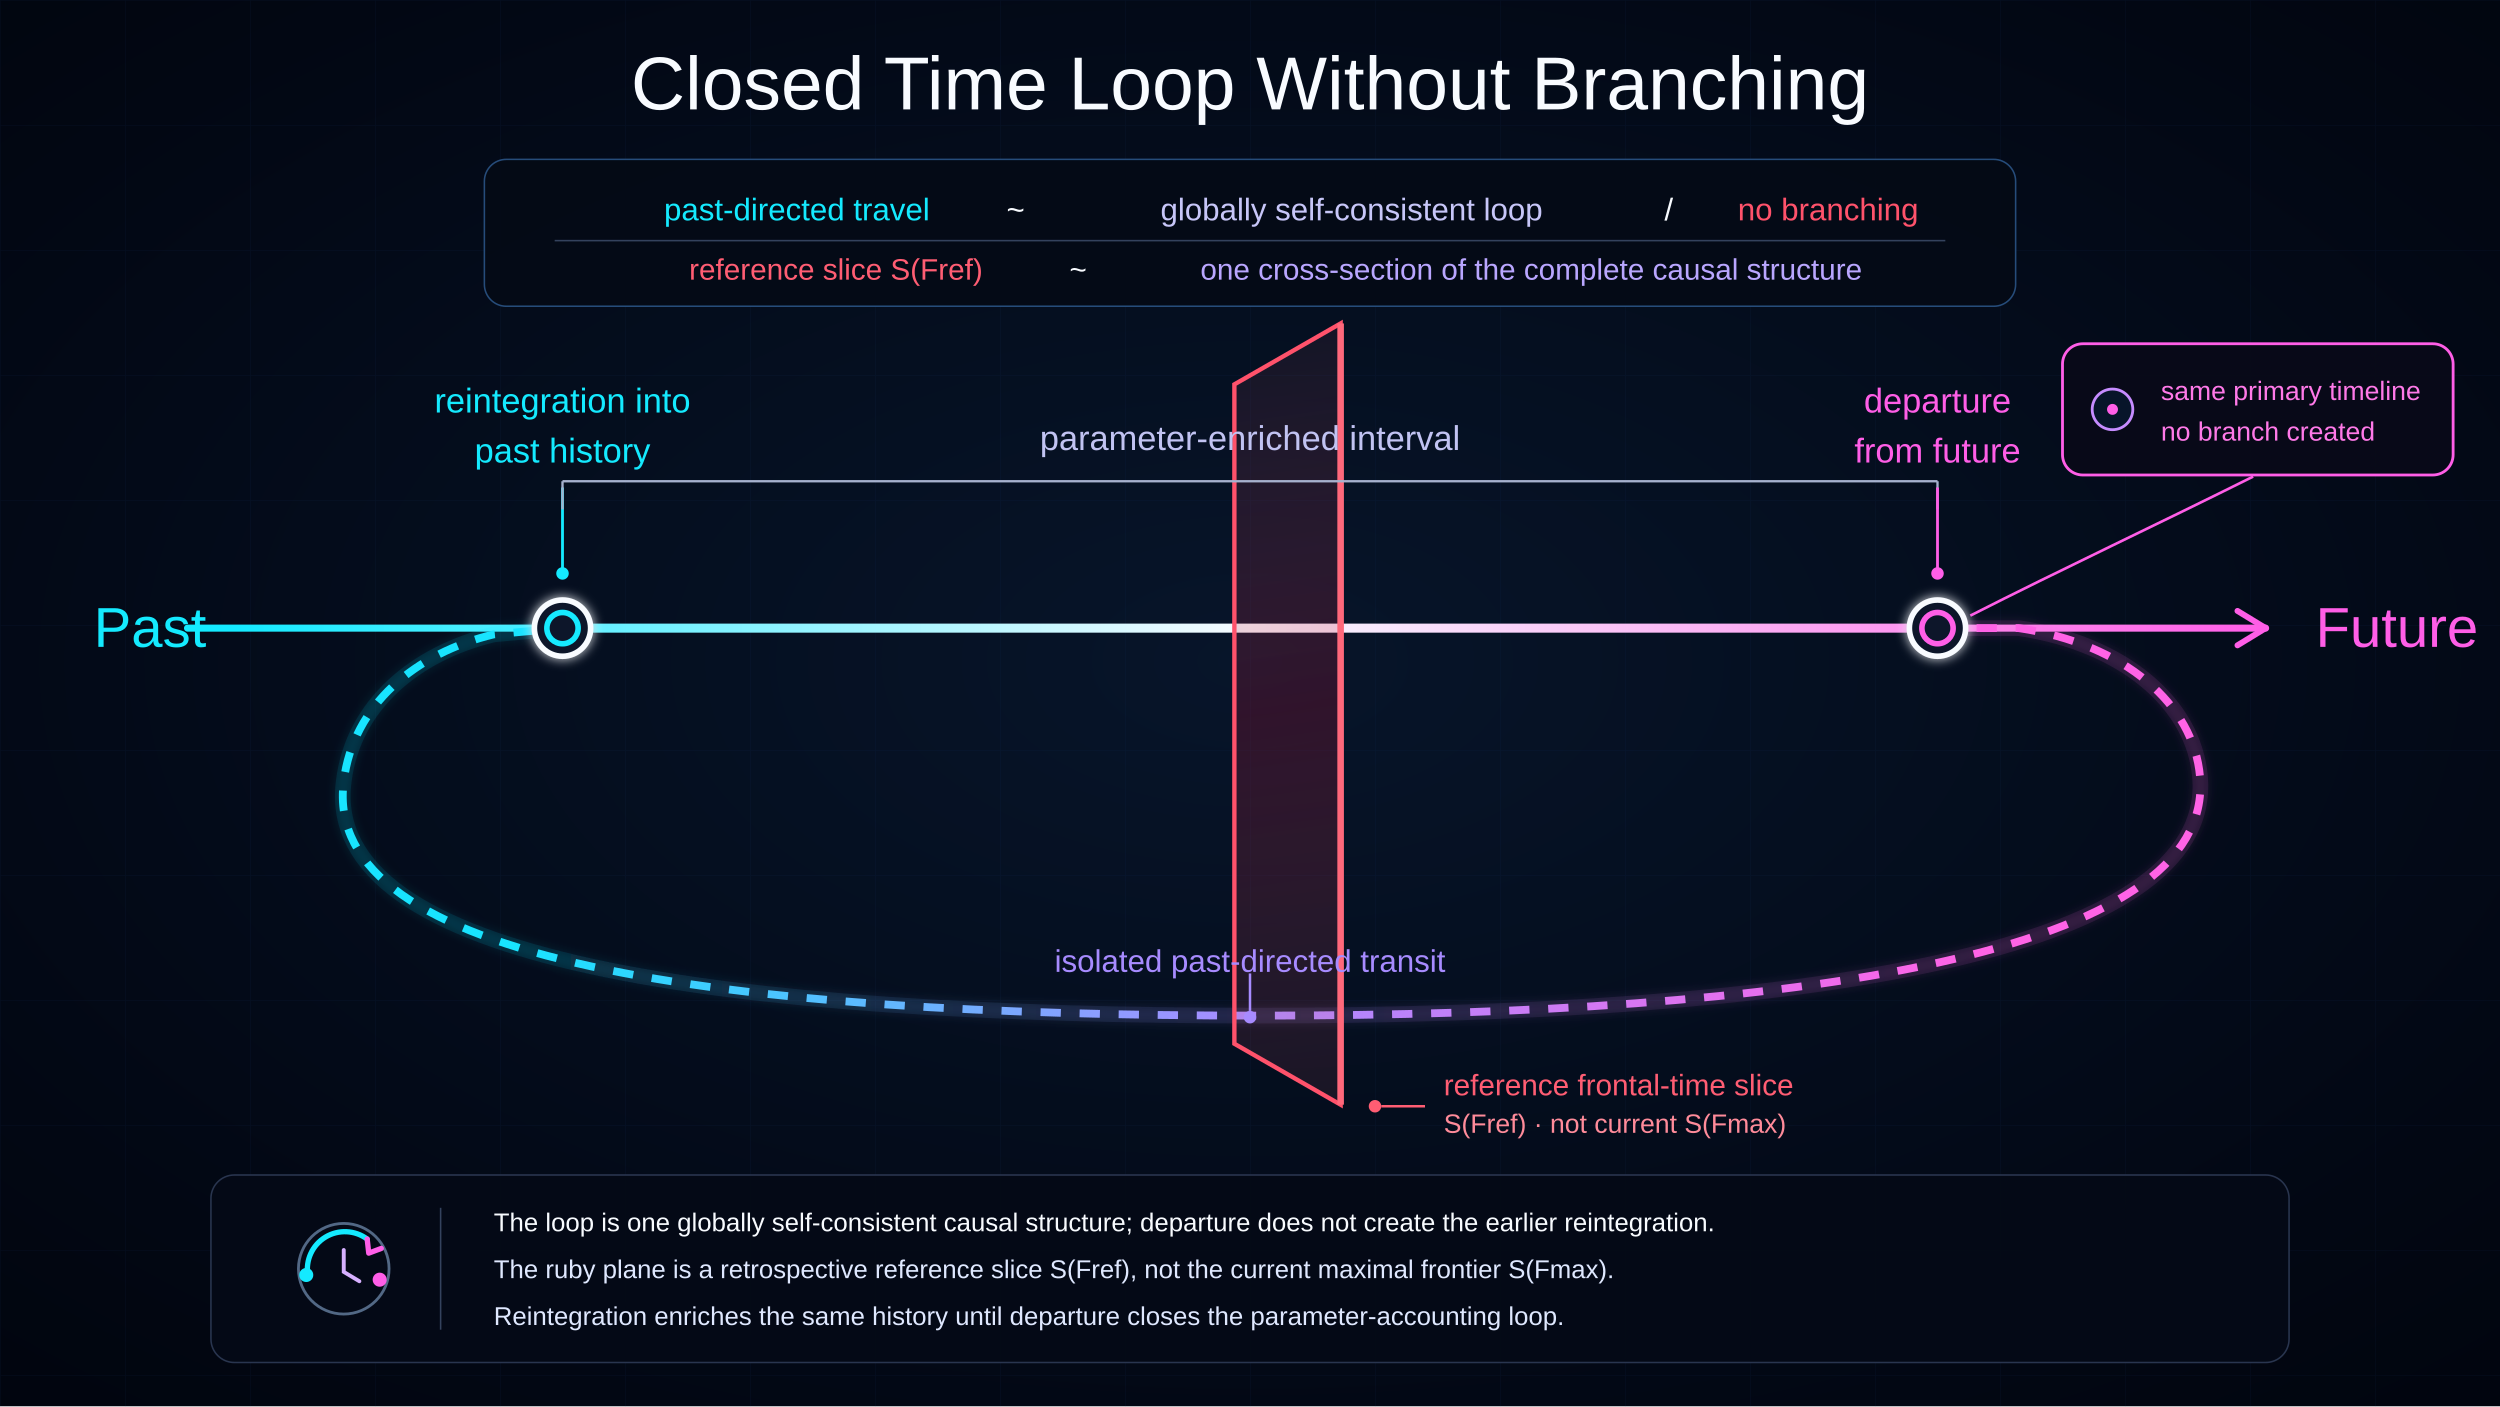
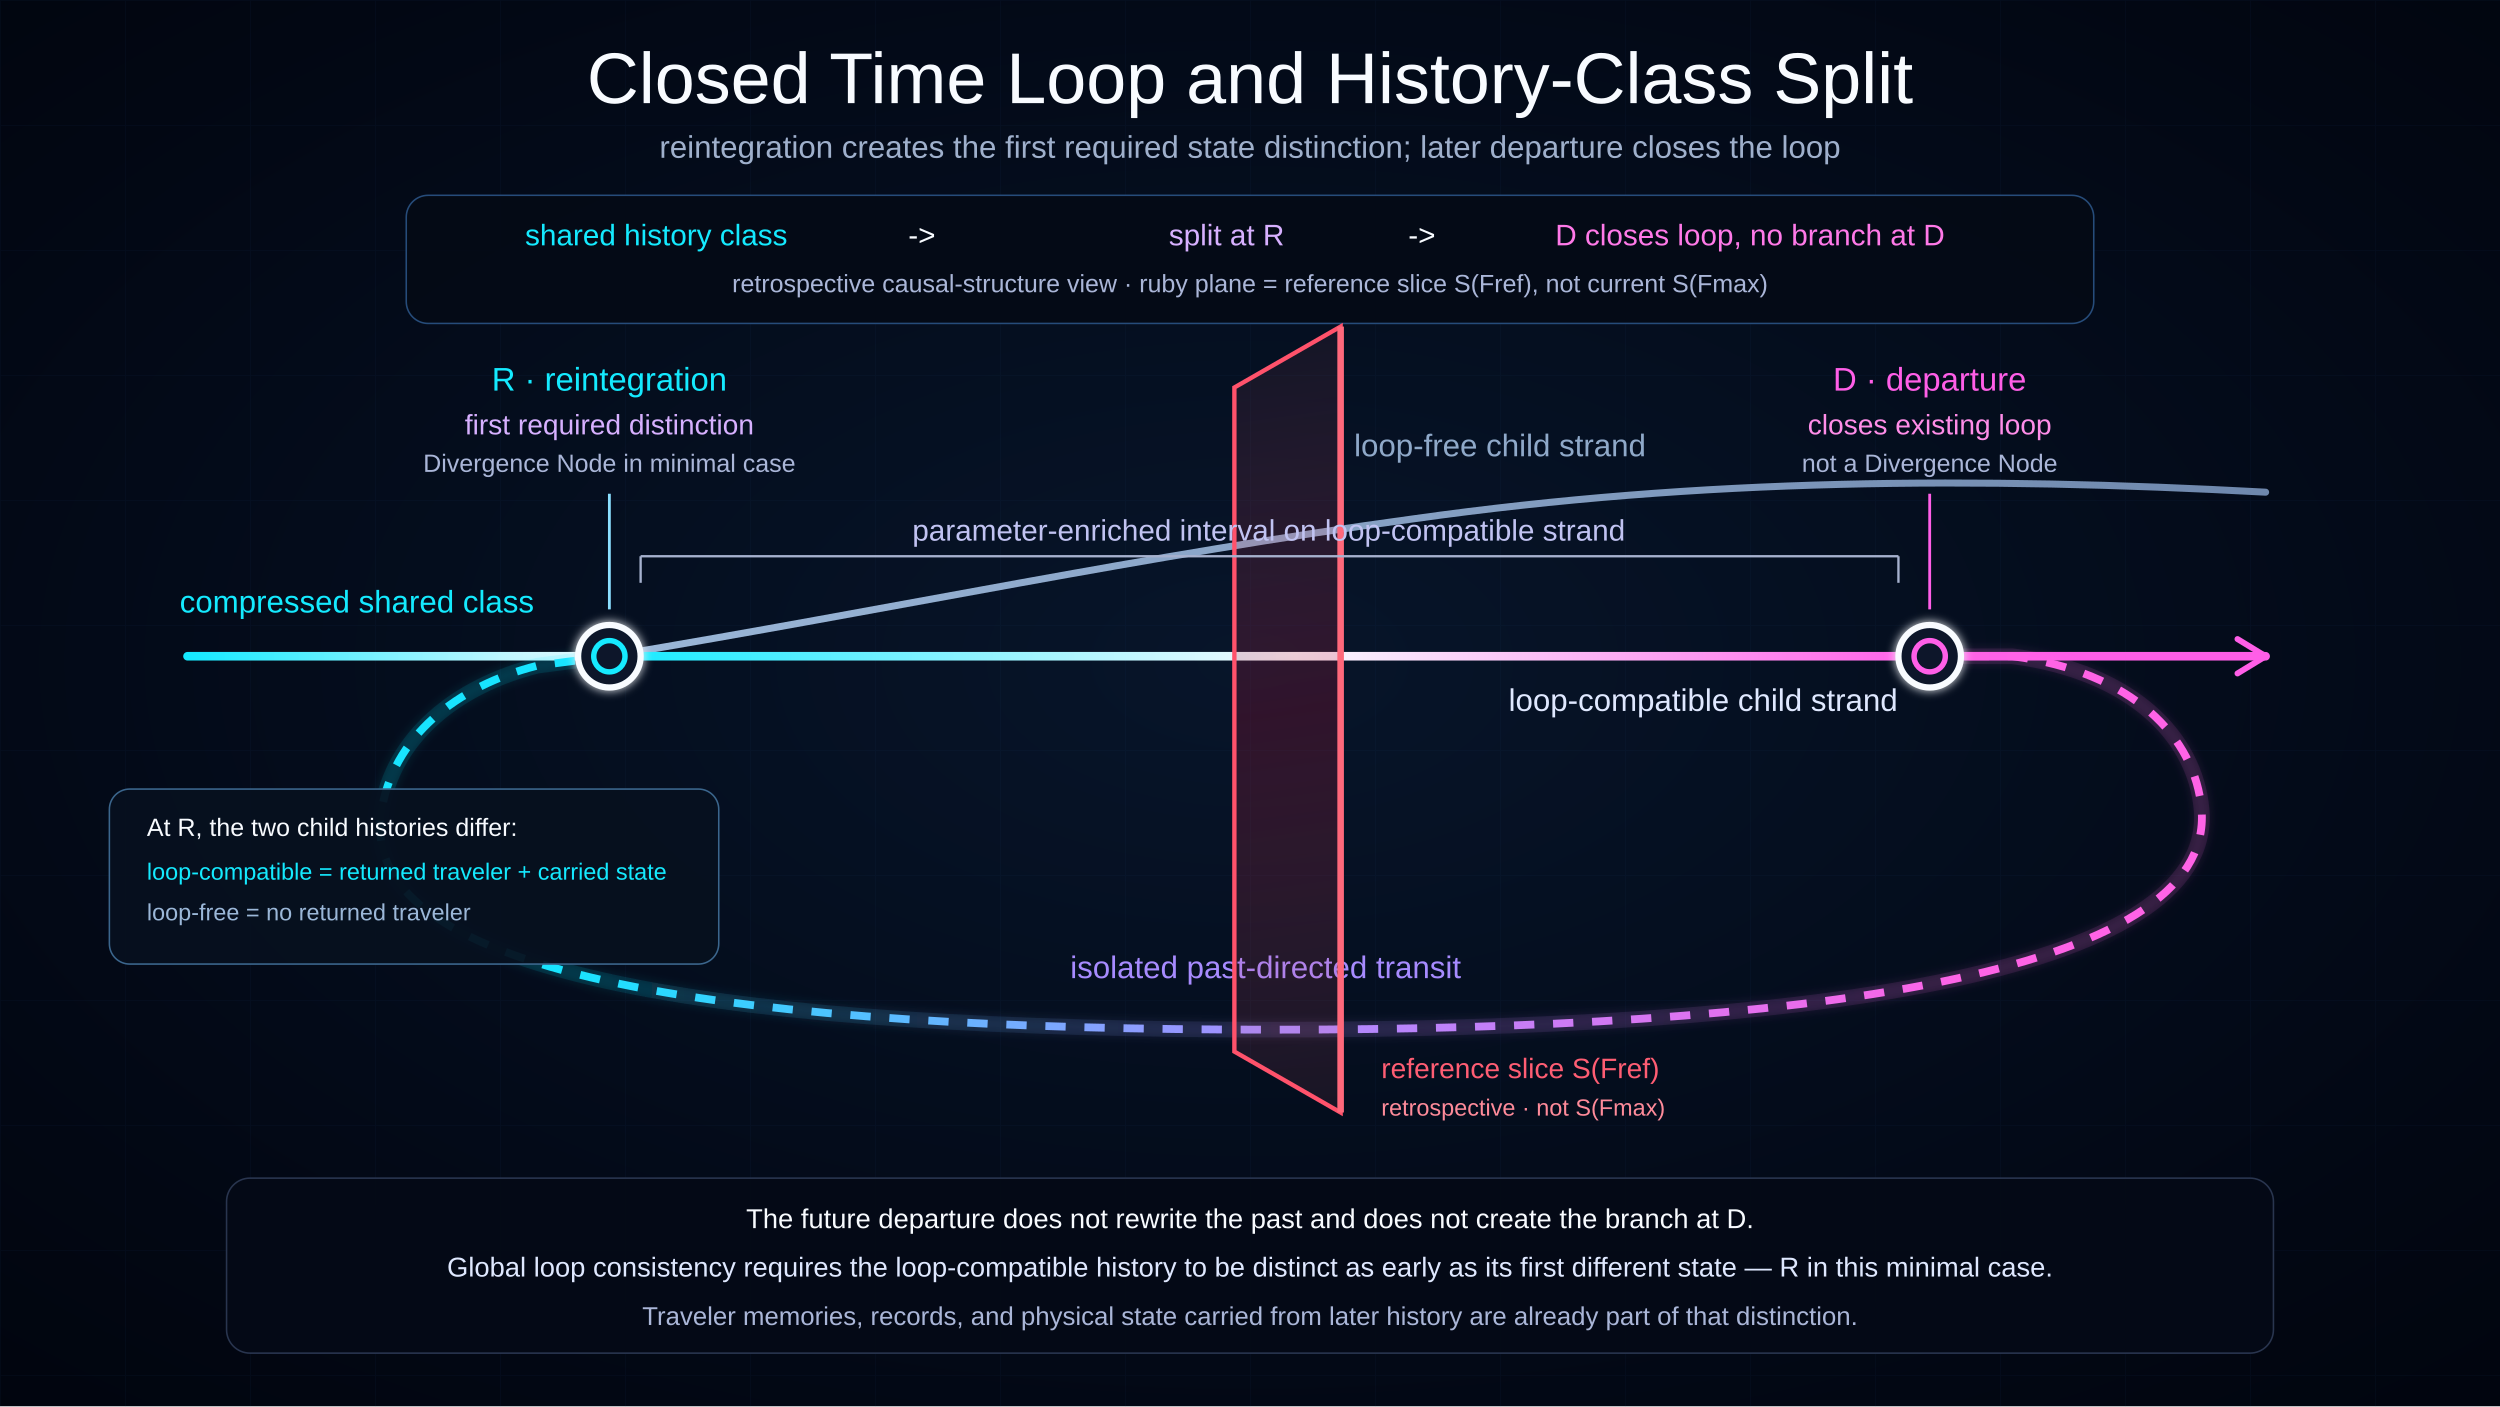
<svg xmlns="http://www.w3.org/2000/svg" viewBox="0 0 1600 900" role="img" aria-labelledby="title desc">
  <defs>
    <radialGradient id="bg" cx="50%" cy="47%" r="86%">
      <stop offset="0" stop-color="#07152a" />
      <stop offset="0.68" stop-color="#020713" />
      <stop offset="1" stop-color="#00030a" />
    </radialGradient>
-     <linearGradient id="history" x1="150" y1="402" x2="1450" y2="402" gradientUnits="userSpaceOnUse">
+     <linearGradient id="shared" x1="120" y1="420" x2="390" y2="420" gradientUnits="userSpaceOnUse">
      <stop offset="0" stop-color="#14eaff" />
-       <stop offset="0.50" stop-color="#f7fbff" />
+       <stop offset="1" stop-color="#f8fbff" />
+     </linearGradient>
+     <linearGradient id="loopHistory" x1="390" y1="420" x2="1235" y2="420" gradientUnits="userSpaceOnUse">
+       <stop offset="0" stop-color="#14eaff" />
+       <stop offset="0.52" stop-color="#f8fbff" />
      <stop offset="1" stop-color="#ff5ee7" />
    </linearGradient>
-     <linearGradient id="enrichment" x1="360" y1="402" x2="1240" y2="402" gradientUnits="userSpaceOnUse">
-       <stop offset="0" stop-color="#28dfff" stop-opacity="0.34" />
-       <stop offset="0.50" stop-color="#f8fbff" stop-opacity="0.58" />
+     <linearGradient id="freeHistory" x1="390" y1="420" x2="1450" y2="315" gradientUnits="userSpaceOnUse">
+       <stop offset="0" stop-color="#9bb7d8" />
+       <stop offset="1" stop-color="#6f88ad" />
+     </linearGradient>
+     <linearGradient id="loop" x1="1260" y1="510" x2="365" y2="510" gradientUnits="userSpaceOnUse">
+       <stop offset="0" stop-color="#ff63e6" />
+       <stop offset="0.5" stop-color="#a88cff" />
+       <stop offset="1" stop-color="#18e4ff" />
+     </linearGradient>
+     <linearGradient id="enrichment" x1="390" y1="420" x2="1235" y2="420" gradientUnits="userSpaceOnUse">
+       <stop offset="0" stop-color="#28dfff" stop-opacity="0.32" />
+       <stop offset="0.5" stop-color="#f8fbff" stop-opacity="0.58" />
      <stop offset="1" stop-color="#ff62e5" stop-opacity="0.38" />
    </linearGradient>
-     <linearGradient id="loop" x1="1260" y1="510" x2="330" y2="510" gradientUnits="userSpaceOnUse">
-       <stop offset="0" stop-color="#ff63e6" />
-       <stop offset="0.50" stop-color="#a88cff" />
-       <stop offset="1" stop-color="#18e4ff" />
-     </linearGradient>
-     <linearGradient id="plane" x1="790" y1="220" x2="858" y2="706" gradientUnits="userSpaceOnUse">
+     <linearGradient id="plane" x1="790" y1="220" x2="858" y2="710" gradientUnits="userSpaceOnUse">
      <stop offset="0" stop-color="#ff697c" stop-opacity="0.06" />
      <stop offset="0.48" stop-color="#b31235" stop-opacity="0.24" />
      <stop offset="1" stop-color="#ff697c" stop-opacity="0.08" />
    </linearGradient>
-     <filter id="nodeGlow" x="-90%" y="-90%" width="280%" height="280%">
-       <feGaussianBlur stdDeviation="3.5" result="blur" />
-       <feMerge>
-         <feMergeNode in="blur" />
-         <feMergeNode in="SourceGraphic" />
-       </feMerge>
-     </filter>
-     <filter id="lineGlow" x="-30%" y="-100%" width="160%" height="300%">
+     <filter id="glow" x="-80%" y="-80%" width="260%" height="260%">
      <feGaussianBlur stdDeviation="3.2" result="blur" />
      <feMerge>
        <feMergeNode in="blur" />
        <feMergeNode in="SourceGraphic" />
      </feMerge>
    </filter>
    <pattern id="grid" width="80" height="80" patternUnits="userSpaceOnUse">
-       <path d="M80 0H0V80" fill="none" stroke="#16426f" stroke-opacity="0.12" stroke-width="1" />
+       <path d="M80 0H0V80" fill="none" stroke="#16426f" stroke-opacity="0.10" />
    </pattern>
  </defs>
  <rect width="1600" height="900" fill="url(#bg)" />
  <rect width="1600" height="900" fill="url(#grid)" />
-   <text x="800" y="70" fill="#f8fbff" font-family="Segoe UI, Arial, sans-serif" font-size="48" text-anchor="middle">Closed Time Loop Without Branching</text>
-   <rect x="310" y="102" width="980" height="94" rx="14" fill="#050a16" fill-opacity="0.94" stroke="#264c7a" />
-   <text x="510" y="141" fill="#14eaff" font-family="Segoe UI, Arial, sans-serif" font-size="20" text-anchor="middle">past-directed travel</text>
-   <text x="650" y="141" fill="#f8fbff" font-family="Segoe UI, Arial, sans-serif" font-size="20" text-anchor="middle">~</text>
-   <text x="865" y="141" fill="#c7c6f8" font-family="Segoe UI, Arial, sans-serif" font-size="20" text-anchor="middle">globally self-consistent loop</text>
-   <text x="1068" y="141" fill="#f8fbff" font-family="Segoe UI, Arial, sans-serif" font-size="20" text-anchor="middle">/</text>
-   <text x="1170" y="141" fill="#ff526b" font-family="Segoe UI, Arial, sans-serif" font-size="20" text-anchor="middle">no branching</text>
-   <line x1="355" y1="154" x2="1245" y2="154" stroke="#34425d" />
-   <text x="535" y="179" fill="#ff5d73" font-family="Segoe UI, Arial, sans-serif" font-size="19" text-anchor="middle">reference slice S(Fref)</text>
-   <text x="690" y="179" fill="#f8fbff" font-family="Segoe UI, Arial, sans-serif" font-size="19" text-anchor="middle">~</text>
-   <text x="980" y="179" fill="#b9a6ff" font-family="Segoe UI, Arial, sans-serif" font-size="19" text-anchor="middle">one cross-section of the complete causal structure</text>
-   <text x="60" y="414" fill="#14eaff" font-family="Segoe UI, Arial, sans-serif" font-size="36">Past</text>
-   <text x="1482" y="414" fill="#ff5ee7" font-family="Segoe UI, Arial, sans-serif" font-size="36">Future</text>
-   <path d="M120 402H1450" fill="none" stroke="url(#history)" stroke-width="4.5" stroke-linecap="round" />
-   <path d="M1450 402l-18-11M1450 402l-18 11" fill="none" stroke="#ff5ee7" stroke-width="3.8" stroke-linecap="round" />
-   <path d="M360 402H1240" fill="none" stroke="url(#enrichment)" stroke-width="16" stroke-linecap="round" filter="url(#lineGlow)" />
-   <path d="M360 402H1240" fill="none" stroke="url(#history)" stroke-width="5.8" stroke-linecap="round" />
-   <path d="M1240 402L1292 402C1360 412 1404 451 1408 497C1418 611 1150 650 806 650C462 650 205 616 220 500C226 451 266 418 316 406L360 402" fill="none" stroke="url(#loop)" stroke-width="10" stroke-opacity="0.10" filter="url(#lineGlow)" />
-   <path d="M1240 402L1292 402C1360 412 1404 451 1408 497C1418 611 1150 650 806 650C462 650 205 616 220 500C226 451 266 418 316 406L360 402" fill="none" stroke="url(#loop)" stroke-width="5" stroke-dasharray="13 12" stroke-linecap="butt" stroke-linejoin="round" />
-   <polygon points="790,246 858,207 858,707 790,668" fill="url(#plane)" stroke="#ff526b" stroke-width="2.8" />
-   <line x1="858" y1="207" x2="858" y2="707" stroke="#ff687b" stroke-width="4.2" />
-   <g filter="url(#nodeGlow)">
-     <circle cx="360" cy="402" r="18" fill="#07152a" stroke="#f8fbff" stroke-width="3.6" />
-     <circle cx="360" cy="402" r="10" fill="#07152a" stroke="#14eaff" stroke-width="3.6" />
-     <circle cx="1240" cy="402" r="18" fill="#07152a" stroke="#f8fbff" stroke-width="3.6" />
-     <circle cx="1240" cy="402" r="10" fill="#07152a" stroke="#ff5ee7" stroke-width="3.6" />
+   <text x="800" y="66" fill="#f8fbff" font-family="Segoe UI, Arial, sans-serif" font-size="46" text-anchor="middle">Closed Time Loop and History-Class Split</text>
+   <text x="800" y="101" fill="#9fb0cc" font-family="Segoe UI, Arial, sans-serif" font-size="20" text-anchor="middle">reintegration creates the first required state distinction; later departure closes the loop</text>
+   <rect x="260" y="125" width="1080" height="82" rx="14" fill="#050a16" fill-opacity="0.94" stroke="#264c7a" />
+   <text x="420" y="157" fill="#14eaff" font-family="Segoe UI, Arial, sans-serif" font-size="19" text-anchor="middle">shared history class</text>
+   <text x="590" y="157" fill="#f8fbff" font-family="Segoe UI, Arial, sans-serif" font-size="19" text-anchor="middle">-&gt;</text>
+   <text x="785" y="157" fill="#d7b0ff" font-family="Segoe UI, Arial, sans-serif" font-size="19" text-anchor="middle">split at R</text>
+   <text x="910" y="157" fill="#f8fbff" font-family="Segoe UI, Arial, sans-serif" font-size="19" text-anchor="middle">-&gt;</text>
+   <text x="1120" y="157" fill="#ff79e8" font-family="Segoe UI, Arial, sans-serif" font-size="19" text-anchor="middle">D closes loop, no branch at D</text>
+   <text x="800" y="187" fill="#aab6d8" font-family="Segoe UI, Arial, sans-serif" font-size="16" text-anchor="middle">retrospective causal-structure view · ruby plane = reference slice S(Fref), not current S(Fmax)</text>
+   <path d="M120 420H390" fill="none" stroke="#7492bd" stroke-opacity="0.18" stroke-width="22" stroke-linecap="round" filter="url(#glow)" />
+   <path d="M120 420H390" fill="none" stroke="url(#shared)" stroke-width="5.5" stroke-linecap="round" />
+   <text x="115" y="392" fill="#14eaff" font-family="Segoe UI, Arial, sans-serif" font-size="20">compressed shared class</text>
+   <path d="M390 420 C570 390 735 355 905 332 C1090 306 1265 305 1450 315" fill="none" stroke="url(#freeHistory)" stroke-width="4.5" stroke-linecap="round" />
+   <text x="960" y="292" fill="#8fa9c9" font-family="Segoe UI, Arial, sans-serif" font-size="20" text-anchor="middle">loop-free child strand</text>
+   <path d="M390 420H1235" fill="none" stroke="url(#enrichment)" stroke-width="16" stroke-linecap="round" filter="url(#glow)" />
+   <path d="M390 420H1450" fill="none" stroke="url(#loopHistory)" stroke-width="5.5" stroke-linecap="round" />
+   <path d="M1450 420l-18-11M1450 420l-18 11" fill="none" stroke="#ff5ee7" stroke-width="3.8" stroke-linecap="round" />
+   <text x="1090" y="455" fill="#dfe8ff" font-family="Segoe UI, Arial, sans-serif" font-size="20" text-anchor="middle">loop-compatible child strand</text>
+   <path d="M1235 420 L1288 420 C1365 430 1405 472 1409 518 C1418 625 1150 659 815 659 C476 659 228 627 244 520 C251 472 292 439 344 426 L390 420" fill="none" stroke="url(#loop)" stroke-width="10" stroke-opacity="0.11" filter="url(#glow)" />
+   <path d="M1235 420 L1288 420 C1365 430 1405 472 1409 518 C1418 625 1150 659 815 659 C476 659 228 627 244 520 C251 472 292 439 344 426 L390 420" fill="none" stroke="url(#loop)" stroke-width="5" stroke-dasharray="13 12" stroke-linecap="butt" stroke-linejoin="round" />
+   <text x="810" y="626" fill="#a78bff" font-family="Segoe UI, Arial, sans-serif" font-size="20" text-anchor="middle">isolated past-directed transit</text>
+   <polygon points="790,248 858,209 858,712 790,673" fill="url(#plane)" stroke="#ff526b" stroke-width="2.8" />
+   <line x1="858" y1="209" x2="858" y2="712" stroke="#ff687b" stroke-width="4.2" />
+   <text x="884" y="690" fill="#ff5d73" font-family="Segoe UI, Arial, sans-serif" font-size="18">reference slice S(Fref)</text>
+   <text x="884" y="714" fill="#ff8b9a" font-family="Segoe UI, Arial, sans-serif" font-size="15">retrospective · not S(Fmax)</text>
+   <g filter="url(#glow)">
+     <circle cx="390" cy="420" r="20" fill="#07152a" stroke="#f8fbff" stroke-width="4" />
+     <circle cx="390" cy="420" r="10" fill="#07152a" stroke="#14eaff" stroke-width="3.5" />
  </g>
-   <text x="360" y="264" fill="#14eaff" font-family="Segoe UI, Arial, sans-serif" font-size="22" text-anchor="middle">reintegration into</text>
-   <text x="360" y="296" fill="#14eaff" font-family="Segoe UI, Arial, sans-serif" font-size="22" text-anchor="middle">past history</text>
-   <path d="M360 312V367" fill="none" stroke="#14eaff" stroke-width="1.8" />
-   <circle cx="360" cy="367" r="4" fill="#14eaff" />
-   <text x="800" y="288" fill="#c1c3f2" font-family="Segoe UI, Arial, sans-serif" font-size="22" text-anchor="middle">parameter-enriched interval</text>
-   <path d="M360 308H1240M360 308V326M1240 308V326" fill="none" stroke="#a6b1ce" stroke-width="1.5" />
-   <text x="1240" y="264" fill="#ff5ee7" font-family="Segoe UI, Arial, sans-serif" font-size="22" text-anchor="middle">departure</text>
-   <text x="1240" y="296" fill="#ff5ee7" font-family="Segoe UI, Arial, sans-serif" font-size="22" text-anchor="middle">from future</text>
-   <path d="M1240 312V367" fill="none" stroke="#ff5ee7" stroke-width="1.8" />
-   <circle cx="1240" cy="367" r="4" fill="#ff5ee7" />
-   <rect x="1320" y="220" width="250" height="84" rx="13" fill="#090a18" fill-opacity="0.96" stroke="#ff5ee7" stroke-width="1.8" />
-   <circle cx="1352" cy="262" r="13" fill="#07152a" stroke="#c68cff" stroke-width="1.8" />
-   <circle cx="1352" cy="262" r="3.5" fill="#ff5ee7" />
-   <text x="1383" y="256" fill="#ff79e8" font-family="Segoe UI, Arial, sans-serif" font-size="17">same primary timeline</text>
-   <text x="1383" y="282" fill="#ff79e8" font-family="Segoe UI, Arial, sans-serif" font-size="17">no branch created</text>
-   <path d="M1442 305C1384 334 1318 365 1261 394" fill="none" stroke="#ff5ee7" stroke-width="1.7" />
-   <circle cx="800" cy="651" r="4" fill="#a78bff" />
-   <path d="M800 647V623" fill="none" stroke="#a78bff" stroke-width="1.6" />
-   <text x="800" y="622" fill="#a78bff" font-family="Segoe UI, Arial, sans-serif" font-size="20" text-anchor="middle">isolated past-directed transit</text>
-   <circle cx="880" cy="708" r="4" fill="#ff5d73" />
-   <path d="M884 708H912" fill="none" stroke="#ff5d73" stroke-width="1.6" />
-   <text x="924" y="701" fill="#ff5d73" font-family="Segoe UI, Arial, sans-serif" font-size="19">reference frontal-time slice</text>
-   <text x="924" y="725" fill="#ff8b9a" font-family="Segoe UI, Arial, sans-serif" font-size="17">S(Fref) · not current S(Fmax)</text>
-   <rect x="135" y="752" width="1330" height="120" rx="15" fill="#050a16" fill-opacity="0.96" stroke="#29354f" />
-   <g transform="translate(220 812)">
-     <circle cx="0" cy="0" r="29" fill="none" stroke="#526885" stroke-width="1.8" />
-     <path d="M-23 4A24 24 0 0 1 15-19" fill="none" stroke="#14eaff" stroke-width="3.4" stroke-linecap="round" />
-     <path d="M15-19l1 9 8-3" fill="none" stroke="#ff5ee7" stroke-width="3.4" stroke-linecap="round" stroke-linejoin="round" />
-     <path d="M0-12V2L10 8" fill="none" stroke="#d7b0ff" stroke-width="2.5" stroke-linecap="round" />
-     <circle cx="-24" cy="4" r="4.5" fill="#14eaff" />
-     <circle cx="23" cy="7" r="4.5" fill="#ff5ee7" />
+   <text x="390" y="250" fill="#14eaff" font-family="Segoe UI, Arial, sans-serif" font-size="21" text-anchor="middle">R · reintegration</text>
+   <text x="390" y="278" fill="#d7b0ff" font-family="Segoe UI, Arial, sans-serif" font-size="18" text-anchor="middle">first required distinction</text>
+   <text x="390" y="302" fill="#aab6d8" font-family="Segoe UI, Arial, sans-serif" font-size="16" text-anchor="middle">Divergence Node in minimal case</text>
+   <path d="M390 316V390" fill="none" stroke="#8bdfff" stroke-width="1.8" />
+   <g filter="url(#glow)">
+     <circle cx="1235" cy="420" r="20" fill="#07152a" stroke="#f8fbff" stroke-width="4" />
+     <circle cx="1235" cy="420" r="10" fill="#07152a" stroke="#ff5ee7" stroke-width="3.5" />
  </g>
-   <line x1="282" y1="773" x2="282" y2="851" stroke="#34425d" />
-   <text x="316" y="788" fill="#f8fbff" font-family="Segoe UI, Arial, sans-serif" font-size="16.5">The loop is one globally self-consistent causal structure; departure does not create the earlier reintegration.</text>
-   <text x="316" y="818" fill="#dfe8ff" font-family="Segoe UI, Arial, sans-serif" font-size="16.5">The ruby plane is a retrospective reference slice S(Fref), not the current maximal frontier S(Fmax).</text>
-   <text x="316" y="848" fill="#dfe8ff" font-family="Segoe UI, Arial, sans-serif" font-size="16.5">Reintegration enriches the same history until departure closes the parameter-accounting loop.</text>
+   <text x="1235" y="250" fill="#ff5ee7" font-family="Segoe UI, Arial, sans-serif" font-size="21" text-anchor="middle">D · departure</text>
+   <text x="1235" y="278" fill="#ff8de8" font-family="Segoe UI, Arial, sans-serif" font-size="18" text-anchor="middle">closes existing loop</text>
+   <text x="1235" y="302" fill="#aab6d8" font-family="Segoe UI, Arial, sans-serif" font-size="16" text-anchor="middle">not a Divergence Node</text>
+   <path d="M1235 316V390" fill="none" stroke="#ff5ee7" stroke-width="1.8" />
+   <path d="M410 356H1215M410 356V373M1215 356V373" fill="none" stroke="#a6b1ce" stroke-width="1.5" />
+   <text x="812" y="346" fill="#c1c3f2" font-family="Segoe UI, Arial, sans-serif" font-size="19" text-anchor="middle">parameter-enriched interval on loop-compatible strand</text>
+   <rect x="70" y="505" width="390" height="112" rx="13" fill="#07101f" fill-opacity="0.95" stroke="#3b668d" />
+   <text x="94" y="535" fill="#f8fbff" font-family="Segoe UI, Arial, sans-serif" font-size="16">At R, the two child histories differ:</text>
+   <text x="94" y="563" fill="#14eaff" font-family="Segoe UI, Arial, sans-serif" font-size="15">loop-compatible = returned traveler + carried state</text>
+   <text x="94" y="589" fill="#9bb7d8" font-family="Segoe UI, Arial, sans-serif" font-size="15">loop-free = no returned traveler</text>
+   <rect x="145" y="754" width="1310" height="112" rx="15" fill="#050a16" fill-opacity="0.96" stroke="#29354f" />
+   <text x="800" y="786" fill="#f8fbff" font-family="Segoe UI, Arial, sans-serif" font-size="17.5" text-anchor="middle">The future departure does not rewrite the past and does not create the branch at D.</text>
+   <text x="800" y="817" fill="#dfe8ff" font-family="Segoe UI, Arial, sans-serif" font-size="17.5" text-anchor="middle">Global loop consistency requires the loop-compatible history to be distinct as early as its first different state — R in this minimal case.</text>
+   <text x="800" y="848" fill="#aab6d8" font-family="Segoe UI, Arial, sans-serif" font-size="16.5" text-anchor="middle">Traveler memories, records, and physical state carried from later history are already part of that distinction.</text>
</svg>
